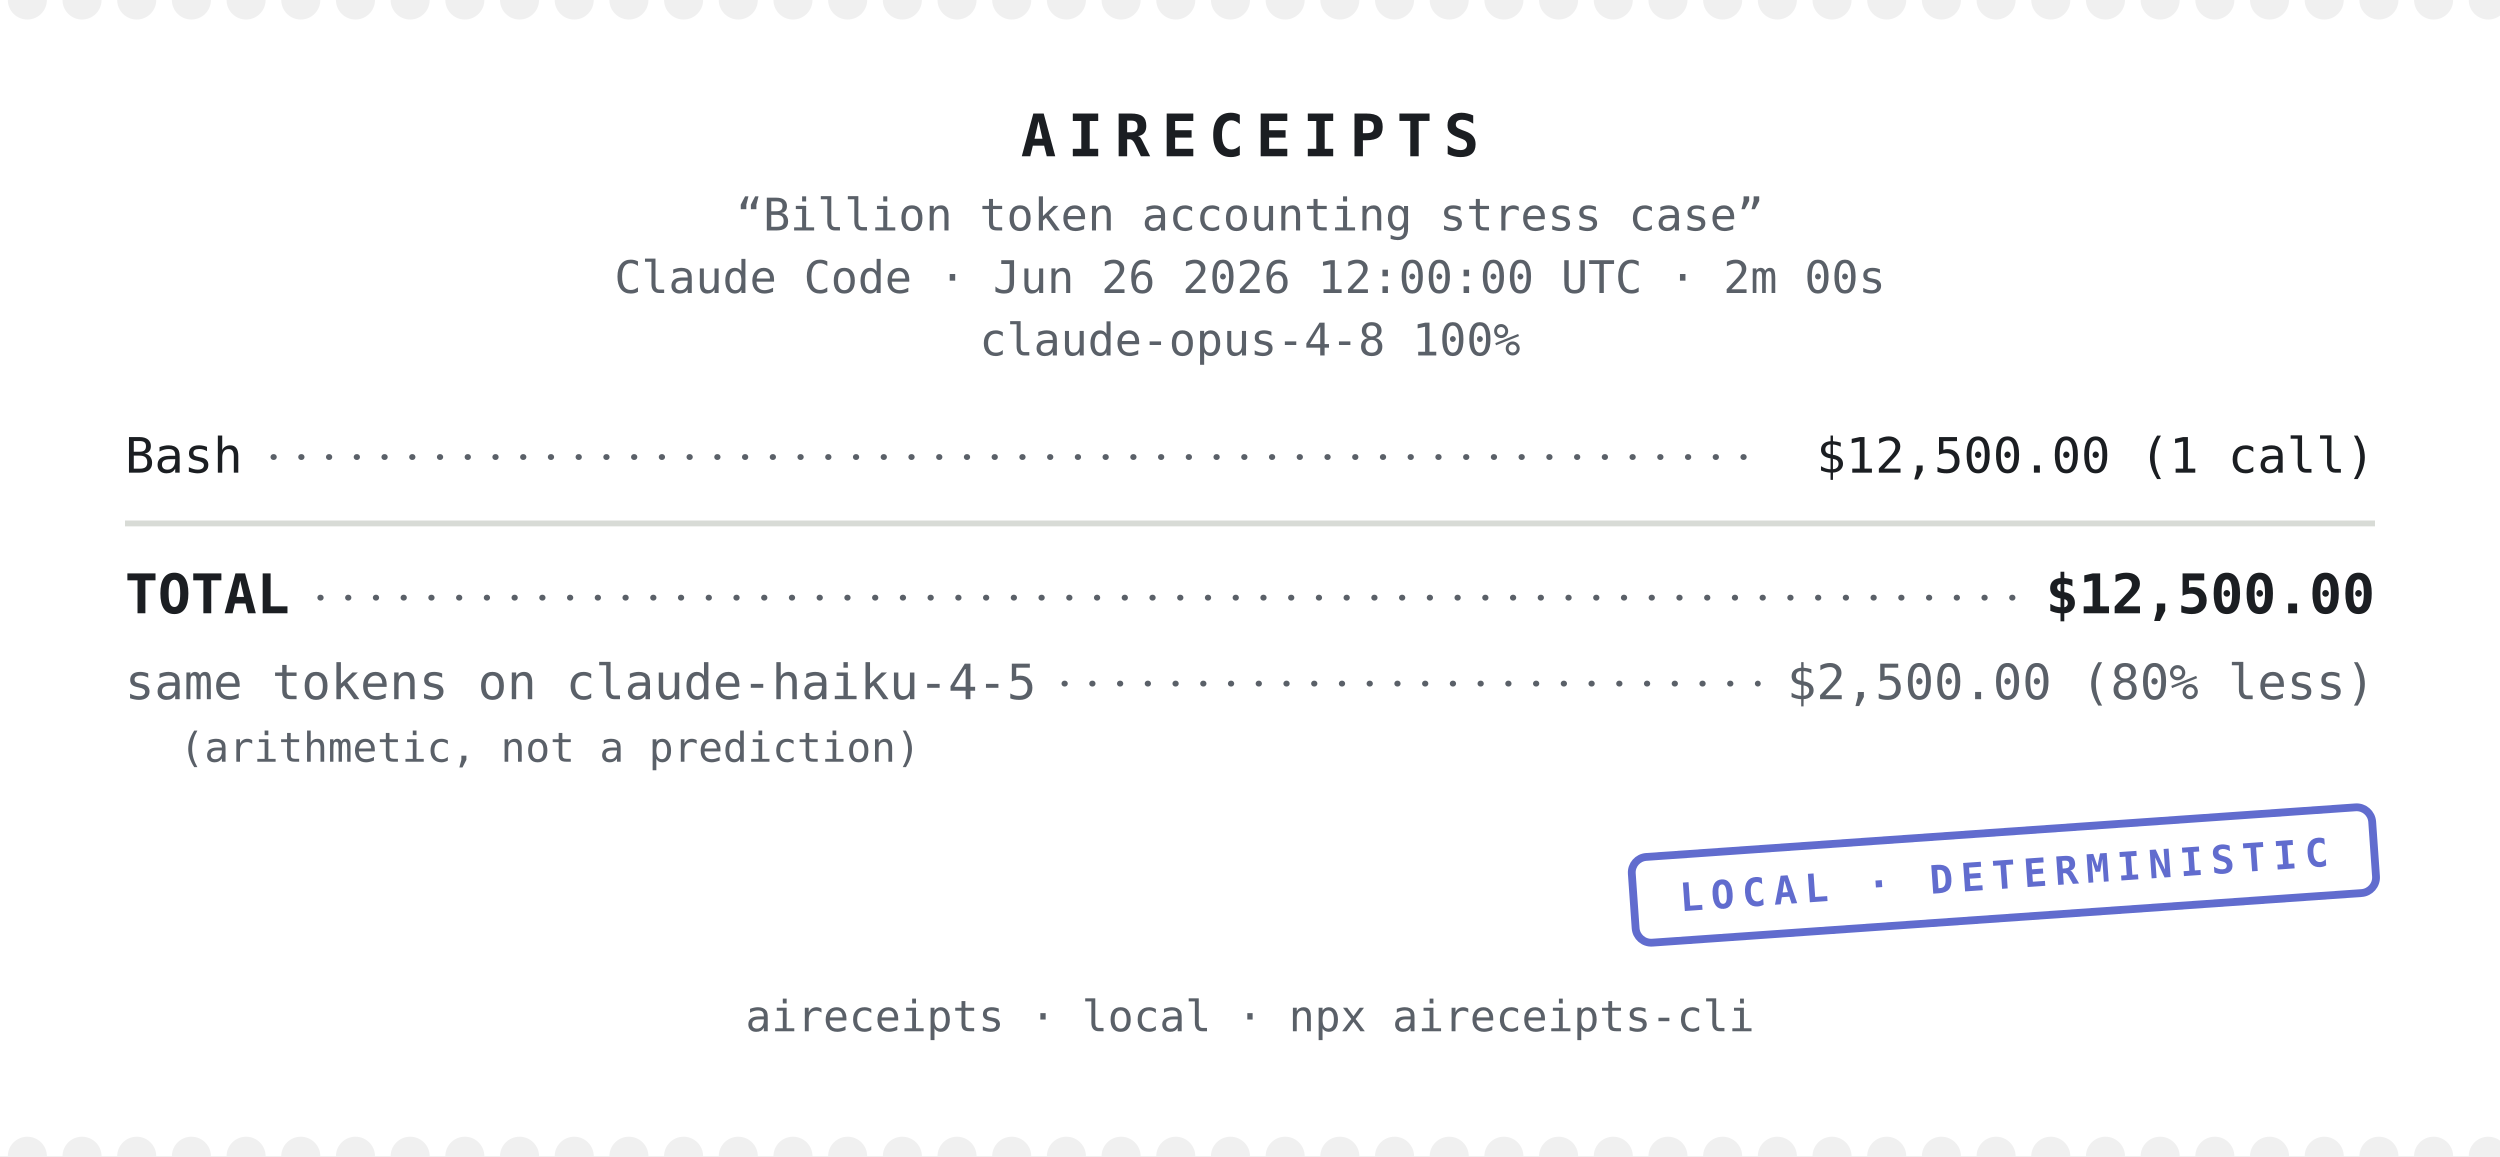
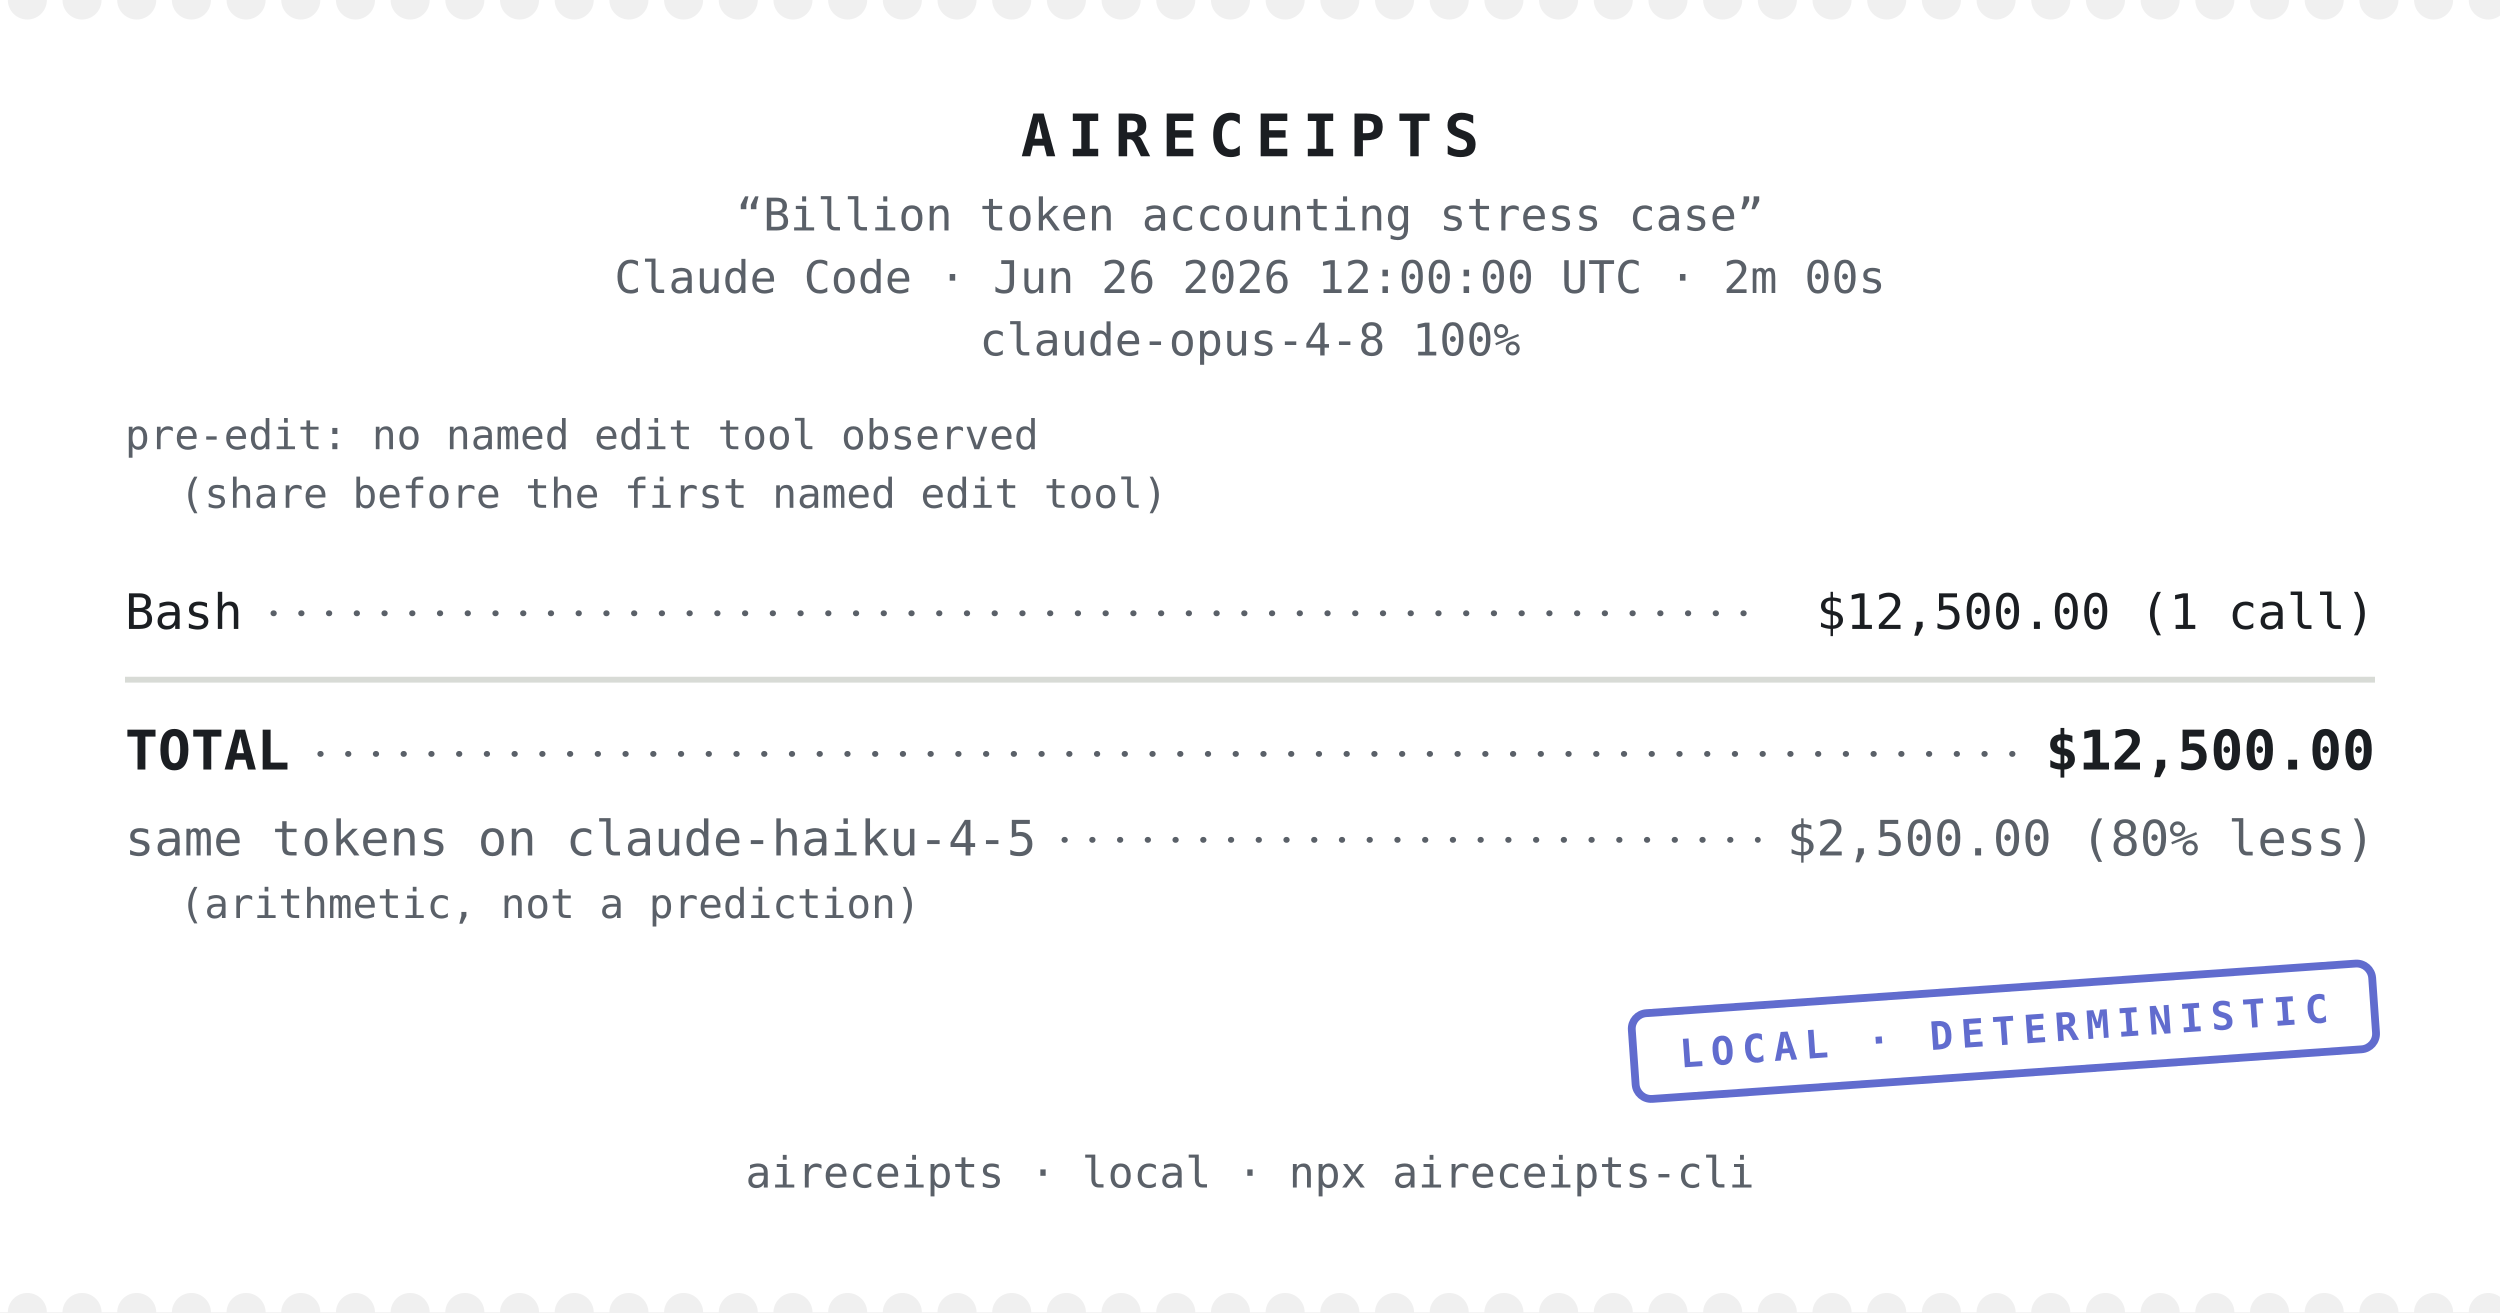
- <svg xmlns="http://www.w3.org/2000/svg" width="640" height="296" viewBox="0 0 640 296" font-family="&quot;SF Mono&quot;,&quot;Cascadia Code&quot;,&quot;JetBrains Mono&quot;,Menlo,Consolas,monospace" role="img" aria-label="aireceipts cost receipt">
+ <svg xmlns="http://www.w3.org/2000/svg" width="640" height="336" viewBox="0 0 640 336" font-family="&quot;SF Mono&quot;,&quot;Cascadia Code&quot;,&quot;JetBrains Mono&quot;,Menlo,Consolas,monospace" role="img" aria-label="aireceipts cost receipt">
  <g transform="translate(0 0)">
    <defs>
-       <mask id="perf-0" maskUnits="userSpaceOnUse" x="-5" y="-5" width="650" height="306">
-         <rect x="0" y="0" width="640" height="296" fill="#FFFFFF" />
+       <mask id="perf-0" maskUnits="userSpaceOnUse" x="-5" y="-5" width="650" height="346">
+         <rect x="0" y="0" width="640" height="336" fill="#FFFFFF" />
        <g class="perf-top">
          <circle cx="7" cy="0" r="5" fill="#000000" />
          <circle cx="21" cy="0" r="5" fill="#000000" />
          <circle cx="35" cy="0" r="5" fill="#000000" />
          <circle cx="49" cy="0" r="5" fill="#000000" />
          <circle cx="63" cy="0" r="5" fill="#000000" />
          <circle cx="77" cy="0" r="5" fill="#000000" />
          <circle cx="91" cy="0" r="5" fill="#000000" />
          <circle cx="105" cy="0" r="5" fill="#000000" />
          <circle cx="119" cy="0" r="5" fill="#000000" />
          <circle cx="133" cy="0" r="5" fill="#000000" />
          <circle cx="147" cy="0" r="5" fill="#000000" />
          <circle cx="161" cy="0" r="5" fill="#000000" />
          <circle cx="175" cy="0" r="5" fill="#000000" />
          <circle cx="189" cy="0" r="5" fill="#000000" />
          <circle cx="203" cy="0" r="5" fill="#000000" />
          <circle cx="217" cy="0" r="5" fill="#000000" />
          <circle cx="231" cy="0" r="5" fill="#000000" />
          <circle cx="245" cy="0" r="5" fill="#000000" />
          <circle cx="259" cy="0" r="5" fill="#000000" />
          <circle cx="273" cy="0" r="5" fill="#000000" />
          <circle cx="287" cy="0" r="5" fill="#000000" />
          <circle cx="301" cy="0" r="5" fill="#000000" />
          <circle cx="315" cy="0" r="5" fill="#000000" />
          <circle cx="329" cy="0" r="5" fill="#000000" />
          <circle cx="343" cy="0" r="5" fill="#000000" />
          <circle cx="357" cy="0" r="5" fill="#000000" />
          <circle cx="371" cy="0" r="5" fill="#000000" />
          <circle cx="385" cy="0" r="5" fill="#000000" />
          <circle cx="399" cy="0" r="5" fill="#000000" />
          <circle cx="413" cy="0" r="5" fill="#000000" />
          <circle cx="427" cy="0" r="5" fill="#000000" />
          <circle cx="441" cy="0" r="5" fill="#000000" />
          <circle cx="455" cy="0" r="5" fill="#000000" />
          <circle cx="469" cy="0" r="5" fill="#000000" />
          <circle cx="483" cy="0" r="5" fill="#000000" />
          <circle cx="497" cy="0" r="5" fill="#000000" />
          <circle cx="511" cy="0" r="5" fill="#000000" />
          <circle cx="525" cy="0" r="5" fill="#000000" />
          <circle cx="539" cy="0" r="5" fill="#000000" />
          <circle cx="553" cy="0" r="5" fill="#000000" />
          <circle cx="567" cy="0" r="5" fill="#000000" />
          <circle cx="581" cy="0" r="5" fill="#000000" />
          <circle cx="595" cy="0" r="5" fill="#000000" />
          <circle cx="609" cy="0" r="5" fill="#000000" />
          <circle cx="623" cy="0" r="5" fill="#000000" />
          <circle cx="637" cy="0" r="5" fill="#000000" />
        </g>
        <g class="perf-bottom">
-           <circle cx="7" cy="296" r="5" fill="#000000" />
-           <circle cx="21" cy="296" r="5" fill="#000000" />
-           <circle cx="35" cy="296" r="5" fill="#000000" />
-           <circle cx="49" cy="296" r="5" fill="#000000" />
-           <circle cx="63" cy="296" r="5" fill="#000000" />
-           <circle cx="77" cy="296" r="5" fill="#000000" />
-           <circle cx="91" cy="296" r="5" fill="#000000" />
-           <circle cx="105" cy="296" r="5" fill="#000000" />
-           <circle cx="119" cy="296" r="5" fill="#000000" />
-           <circle cx="133" cy="296" r="5" fill="#000000" />
-           <circle cx="147" cy="296" r="5" fill="#000000" />
-           <circle cx="161" cy="296" r="5" fill="#000000" />
-           <circle cx="175" cy="296" r="5" fill="#000000" />
-           <circle cx="189" cy="296" r="5" fill="#000000" />
-           <circle cx="203" cy="296" r="5" fill="#000000" />
-           <circle cx="217" cy="296" r="5" fill="#000000" />
-           <circle cx="231" cy="296" r="5" fill="#000000" />
-           <circle cx="245" cy="296" r="5" fill="#000000" />
-           <circle cx="259" cy="296" r="5" fill="#000000" />
-           <circle cx="273" cy="296" r="5" fill="#000000" />
-           <circle cx="287" cy="296" r="5" fill="#000000" />
-           <circle cx="301" cy="296" r="5" fill="#000000" />
-           <circle cx="315" cy="296" r="5" fill="#000000" />
-           <circle cx="329" cy="296" r="5" fill="#000000" />
-           <circle cx="343" cy="296" r="5" fill="#000000" />
-           <circle cx="357" cy="296" r="5" fill="#000000" />
-           <circle cx="371" cy="296" r="5" fill="#000000" />
-           <circle cx="385" cy="296" r="5" fill="#000000" />
-           <circle cx="399" cy="296" r="5" fill="#000000" />
-           <circle cx="413" cy="296" r="5" fill="#000000" />
-           <circle cx="427" cy="296" r="5" fill="#000000" />
-           <circle cx="441" cy="296" r="5" fill="#000000" />
-           <circle cx="455" cy="296" r="5" fill="#000000" />
-           <circle cx="469" cy="296" r="5" fill="#000000" />
-           <circle cx="483" cy="296" r="5" fill="#000000" />
-           <circle cx="497" cy="296" r="5" fill="#000000" />
-           <circle cx="511" cy="296" r="5" fill="#000000" />
-           <circle cx="525" cy="296" r="5" fill="#000000" />
-           <circle cx="539" cy="296" r="5" fill="#000000" />
-           <circle cx="553" cy="296" r="5" fill="#000000" />
-           <circle cx="567" cy="296" r="5" fill="#000000" />
-           <circle cx="581" cy="296" r="5" fill="#000000" />
-           <circle cx="595" cy="296" r="5" fill="#000000" />
-           <circle cx="609" cy="296" r="5" fill="#000000" />
-           <circle cx="623" cy="296" r="5" fill="#000000" />
-           <circle cx="637" cy="296" r="5" fill="#000000" />
+           <circle cx="7" cy="336" r="5" fill="#000000" />
+           <circle cx="21" cy="336" r="5" fill="#000000" />
+           <circle cx="35" cy="336" r="5" fill="#000000" />
+           <circle cx="49" cy="336" r="5" fill="#000000" />
+           <circle cx="63" cy="336" r="5" fill="#000000" />
+           <circle cx="77" cy="336" r="5" fill="#000000" />
+           <circle cx="91" cy="336" r="5" fill="#000000" />
+           <circle cx="105" cy="336" r="5" fill="#000000" />
+           <circle cx="119" cy="336" r="5" fill="#000000" />
+           <circle cx="133" cy="336" r="5" fill="#000000" />
+           <circle cx="147" cy="336" r="5" fill="#000000" />
+           <circle cx="161" cy="336" r="5" fill="#000000" />
+           <circle cx="175" cy="336" r="5" fill="#000000" />
+           <circle cx="189" cy="336" r="5" fill="#000000" />
+           <circle cx="203" cy="336" r="5" fill="#000000" />
+           <circle cx="217" cy="336" r="5" fill="#000000" />
+           <circle cx="231" cy="336" r="5" fill="#000000" />
+           <circle cx="245" cy="336" r="5" fill="#000000" />
+           <circle cx="259" cy="336" r="5" fill="#000000" />
+           <circle cx="273" cy="336" r="5" fill="#000000" />
+           <circle cx="287" cy="336" r="5" fill="#000000" />
+           <circle cx="301" cy="336" r="5" fill="#000000" />
+           <circle cx="315" cy="336" r="5" fill="#000000" />
+           <circle cx="329" cy="336" r="5" fill="#000000" />
+           <circle cx="343" cy="336" r="5" fill="#000000" />
+           <circle cx="357" cy="336" r="5" fill="#000000" />
+           <circle cx="371" cy="336" r="5" fill="#000000" />
+           <circle cx="385" cy="336" r="5" fill="#000000" />
+           <circle cx="399" cy="336" r="5" fill="#000000" />
+           <circle cx="413" cy="336" r="5" fill="#000000" />
+           <circle cx="427" cy="336" r="5" fill="#000000" />
+           <circle cx="441" cy="336" r="5" fill="#000000" />
+           <circle cx="455" cy="336" r="5" fill="#000000" />
+           <circle cx="469" cy="336" r="5" fill="#000000" />
+           <circle cx="483" cy="336" r="5" fill="#000000" />
+           <circle cx="497" cy="336" r="5" fill="#000000" />
+           <circle cx="511" cy="336" r="5" fill="#000000" />
+           <circle cx="525" cy="336" r="5" fill="#000000" />
+           <circle cx="539" cy="336" r="5" fill="#000000" />
+           <circle cx="553" cy="336" r="5" fill="#000000" />
+           <circle cx="567" cy="336" r="5" fill="#000000" />
+           <circle cx="581" cy="336" r="5" fill="#000000" />
+           <circle cx="595" cy="336" r="5" fill="#000000" />
+           <circle cx="609" cy="336" r="5" fill="#000000" />
+           <circle cx="623" cy="336" r="5" fill="#000000" />
+           <circle cx="637" cy="336" r="5" fill="#000000" />
        </g>
      </mask>
    </defs>
-     <rect x="0" y="0" width="640" height="296" fill="#FFFFFF" mask="url(#perf-0)" />
+     <rect x="0" y="0" width="640" height="336" fill="#FFFFFF" mask="url(#perf-0)" />
    <text x="320" y="40" font-size="15" fill="#1B1E22" text-anchor="middle" font-weight="700" letter-spacing="3">AIRECEIPTS</text>
    <text x="320" y="59" font-size="11.5" fill="#5A6068" text-anchor="middle">“Billion token accounting stress case”</text>
    <text x="320" y="75" font-size="11.5" fill="#5A6068" text-anchor="middle">Claude Code · Jun 26 2026 12:00:00 UTC · 2m 00s</text>
    <text x="320" y="91" font-size="11.5" fill="#5A6068" text-anchor="middle">claude-opus-4-8 100%</text>
-     <text x="32" y="121" font-size="12.5" fill="#1B1E22" text-anchor="start">Bash</text>
-     <text x="608" y="121" font-size="12.5" fill="#1B1E22" text-anchor="end">$12,500.00  (1 call)</text>
-     <line x1="70" y1="117" x2="450" y2="117" stroke="#5A6068" stroke-width="1.5" stroke-linecap="round" stroke-dasharray="0.1 7" />
-     <line x1="32" y1="134" x2="608" y2="134" stroke="#D8DBD6" stroke-width="1.5" />
-     <text x="32" y="157" font-size="14" fill="#1B1E22" text-anchor="start" font-weight="700">TOTAL</text>
-     <text x="608" y="157" font-size="14" fill="#1B1E22" text-anchor="end" font-weight="700">$12,500.00</text>
-     <line x1="82" y1="153" x2="516" y2="153" stroke="#5A6068" stroke-width="1.5" stroke-linecap="round" stroke-dasharray="0.1 7" />
-     <text x="32" y="179" font-size="12.5" fill="#5A6068" text-anchor="start" font-weight="400">same tokens on claude-haiku-4-5</text>
-     <text x="608" y="179" font-size="12.5" fill="#5A6068" text-anchor="end" font-weight="400">$2,500.00 (80% less)</text>
-     <line x1="272.5" y1="175" x2="450" y2="175" stroke="#5A6068" stroke-width="1.5" stroke-linecap="round" stroke-dasharray="0.1 7" />
-     <text x="46" y="195" font-size="10.5" fill="#5A6068" text-anchor="start">(arithmetic, not a prediction)</text>
-     <g class="stamp" opacity="0.8" transform="rotate(-4 513 224)">
-       <rect x="418" y="213" width="190" height="22" rx="4" fill="none" stroke="#3947C2" stroke-width="2" />
-       <text x="513" y="227.5" font-size="10" fill="#3947C2" text-anchor="middle" font-weight="700" letter-spacing="2">LOCAL · DETERMINISTIC</text>
+     <text x="32" y="115" font-size="10.5" fill="#5A6068" text-anchor="start">pre-edit: no named edit tool observed</text>
+     <text x="46" y="130" font-size="10.5" fill="#5A6068" text-anchor="start">(share before the first named edit tool)</text>
+     <text x="32" y="161" font-size="12.5" fill="#1B1E22" text-anchor="start">Bash</text>
+     <text x="608" y="161" font-size="12.5" fill="#1B1E22" text-anchor="end">$12,500.00  (1 call)</text>
+     <line x1="70" y1="157" x2="450" y2="157" stroke="#5A6068" stroke-width="1.5" stroke-linecap="round" stroke-dasharray="0.1 7" />
+     <line x1="32" y1="174" x2="608" y2="174" stroke="#D8DBD6" stroke-width="1.5" />
+     <text x="32" y="197" font-size="14" fill="#1B1E22" text-anchor="start" font-weight="700">TOTAL</text>
+     <text x="608" y="197" font-size="14" fill="#1B1E22" text-anchor="end" font-weight="700">$12,500.00</text>
+     <line x1="82" y1="193" x2="516" y2="193" stroke="#5A6068" stroke-width="1.5" stroke-linecap="round" stroke-dasharray="0.1 7" />
+     <text x="32" y="219" font-size="12.5" fill="#5A6068" text-anchor="start" font-weight="400">same tokens on claude-haiku-4-5</text>
+     <text x="608" y="219" font-size="12.5" fill="#5A6068" text-anchor="end" font-weight="400">$2,500.00 (80% less)</text>
+     <line x1="272.5" y1="215" x2="450" y2="215" stroke="#5A6068" stroke-width="1.5" stroke-linecap="round" stroke-dasharray="0.1 7" />
+     <text x="46" y="235" font-size="10.5" fill="#5A6068" text-anchor="start">(arithmetic, not a prediction)</text>
+     <g class="stamp" opacity="0.8" transform="rotate(-4 513 264)">
+       <rect x="418" y="253" width="190" height="22" rx="4" fill="none" stroke="#3947C2" stroke-width="2" />
+       <text x="513" y="267.5" font-size="10" fill="#3947C2" text-anchor="middle" font-weight="700" letter-spacing="2">LOCAL · DETERMINISTIC</text>
    </g>
-     <text x="320" y="264" font-size="11" fill="#5A6068" text-anchor="middle">aireceipts · local · npx aireceipts-cli</text>
+     <text x="320" y="304" font-size="11" fill="#5A6068" text-anchor="middle">aireceipts · local · npx aireceipts-cli</text>
  </g>
</svg>
